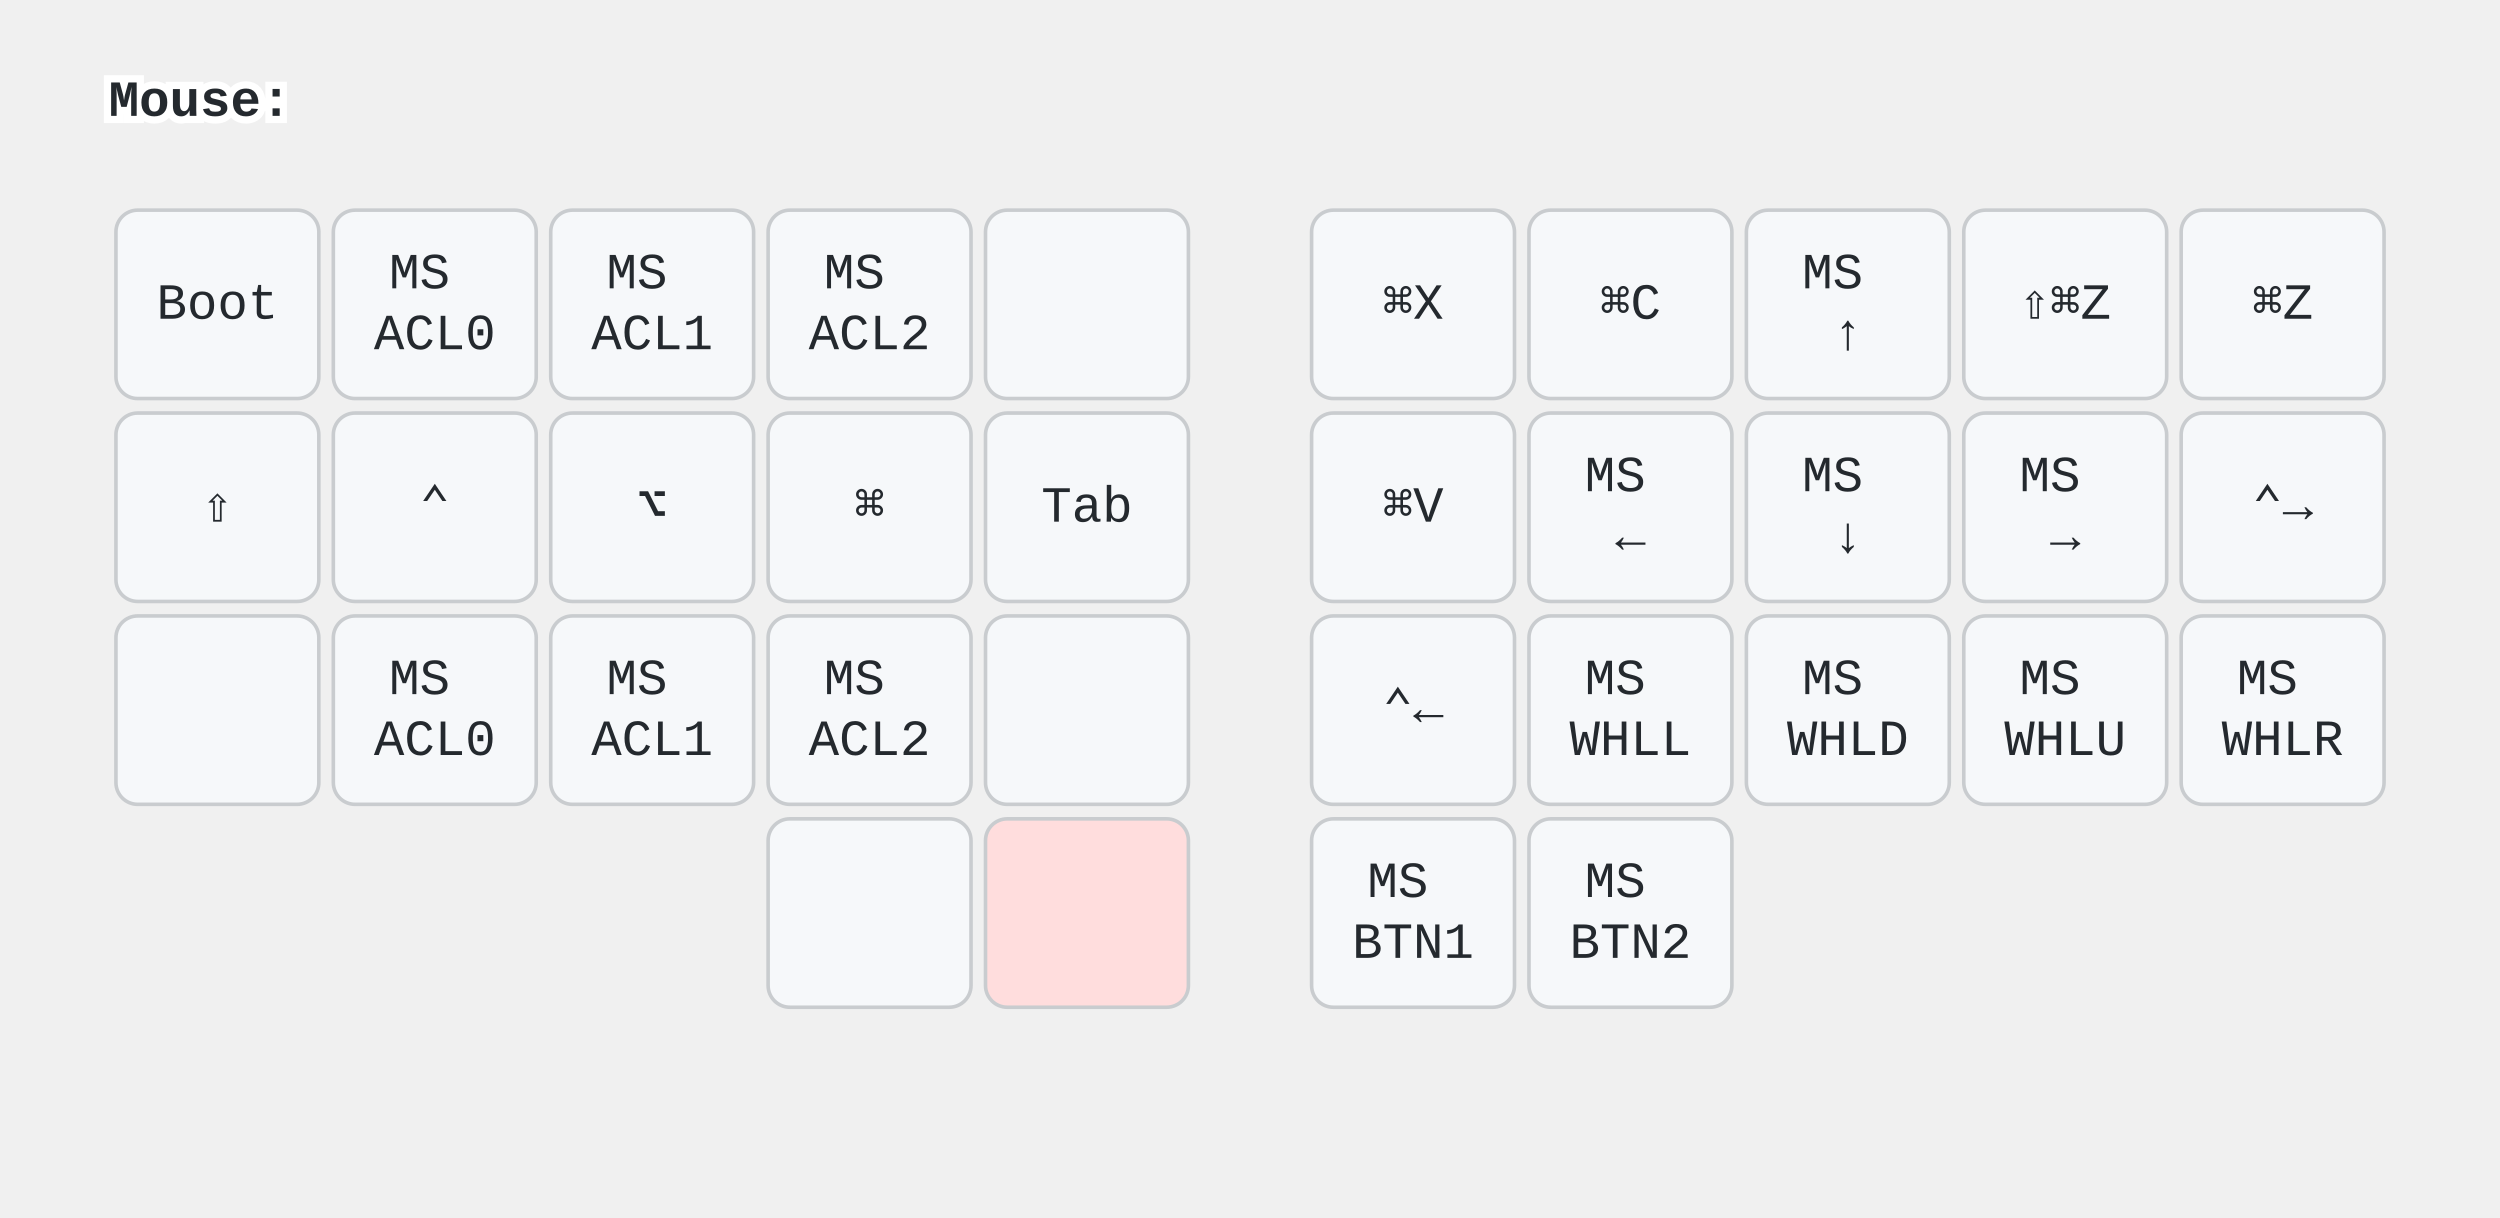
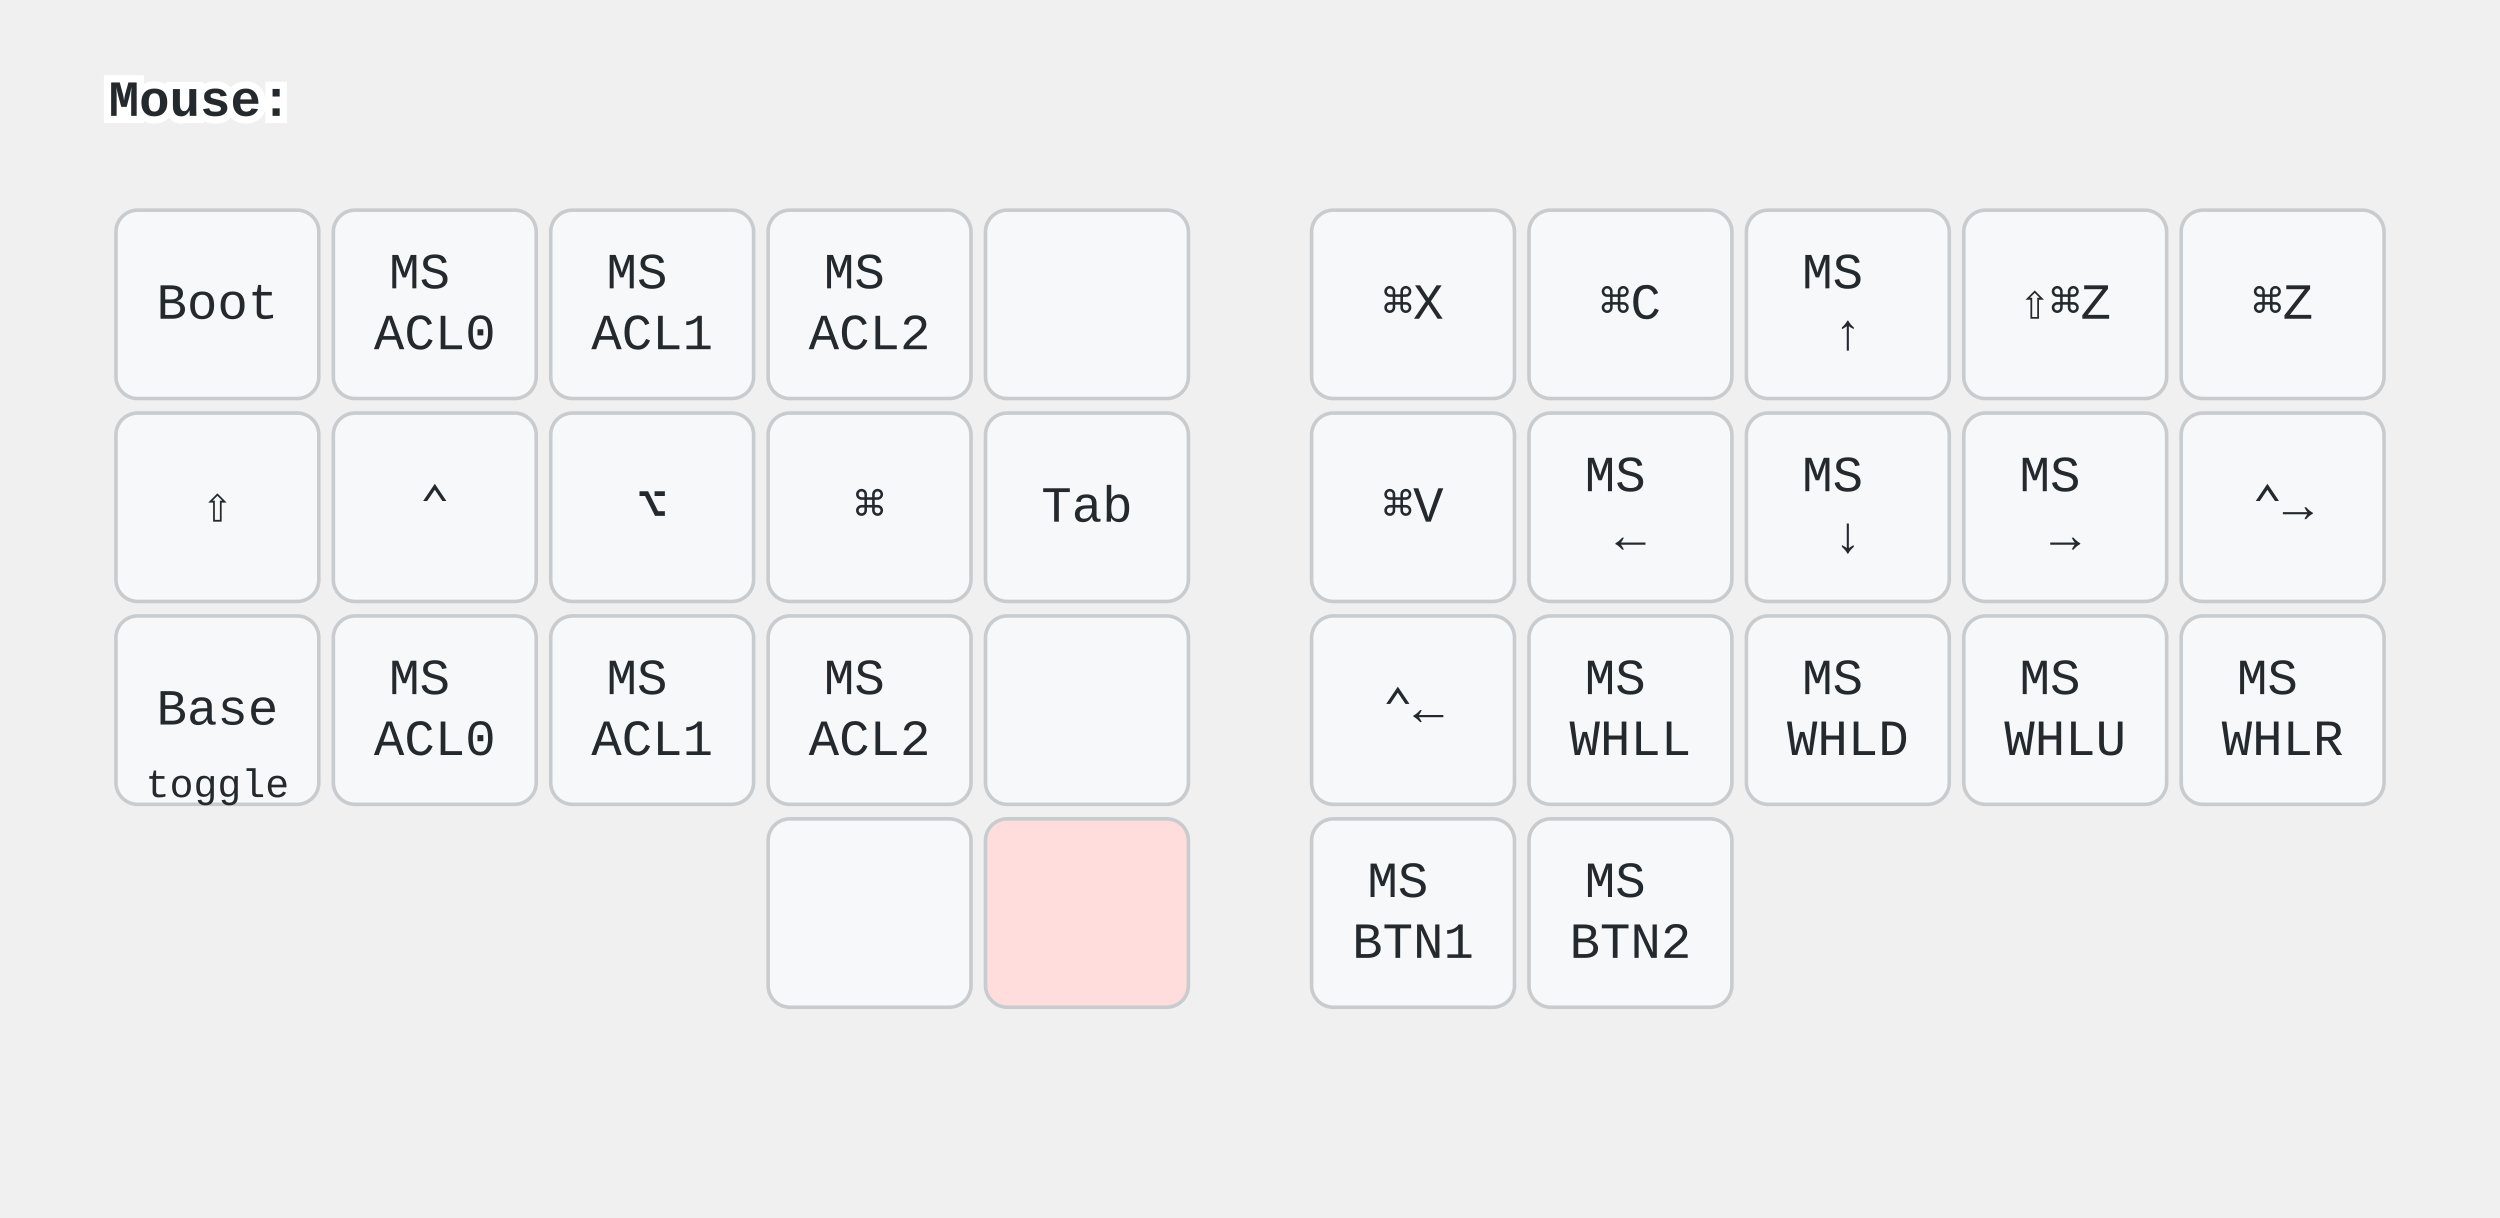
<svg xmlns="http://www.w3.org/2000/svg" width="690" height="336" viewBox="0 0 690 336" class="keymap">
  <style>/* inherit to force styles through use tags */
svg path {
    fill: inherit;
}

/* font and background color specifications */
svg.keymap {
    font-family: SFMono-Regular,Consolas,Liberation Mono,Menlo,monospace;
    font-size: 14px;
    font-kerning: normal;
    text-rendering: optimizeLegibility;
    fill: #24292e;
}

/* default key styling */
rect.key {
    fill: #f6f8fa;
}

rect.key, rect.combo {
    stroke: #c9cccf;
    stroke-width: 1;
}

/* default key side styling, only used is draw_key_sides is set */
rect.side {
    filter: brightness(90%);
}

/* color accent for combo boxes */
rect.combo, rect.combo-separate {
    fill: #cdf;
}

/* color accent for held keys */
rect.held, rect.combo.held {
    fill: #fdd;
}

/* color accent for ghost (optional) keys */
rect.ghost, rect.combo.ghost {
    stroke-dasharray: 4, 4;
    stroke-width: 2;
}

text {
    text-anchor: middle;
    dominant-baseline: middle;
}

/* styling for layer labels */
text.label {
    font-weight: bold;
    text-anchor: start;
    stroke: white;
    stroke-width: 4;
    paint-order: stroke;
}

/* styling for optional footer */
text.footer {
    text-anchor: end;
    dominant-baseline: auto;
    stroke: white;
    stroke-width: 4;
    paint-order: stroke;
}

/* styling for combo tap, and key non-tap label text */
text.combo, text.hold, text.shifted, text.left, text.right, text.tl, text.tr, text.bl, text.br {
    font-size: 11px;
}

text.hold, text.bl, text.br {
    text-anchor: middle;
    dominant-baseline: auto;
}

text.shifted, text.tl, text.tr {
    text-anchor: middle;
    dominant-baseline: hanging;
}

text.left, text.tl, text.bl {
    text-anchor: start;
}

text.right, text.tr, text.br {
    text-anchor: end;
}

text.layer-activator {
    text-decoration: underline;
}

/* styling for hold/shifted label text in combo box */
text.combo.hold, text.combo.shifted, text.combo.left, text.combo.right {
    font-size: 8px;
}

/* lighter symbol for transparent keys */
text.trans {
    fill: #7b7e81;
}

/* styling for combo dendrons */
path.combo {
    stroke-width: 1;
    stroke: gray;
    fill: none;
}

/* Start Tabler Icons Cleanup */
/* cannot use height/width with glyphs */
.icon-tabler &gt; path {
    fill: inherit;
    stroke: inherit;
    stroke-width: 2;
}
/* hide tabler's default box */
.icon-tabler &gt; path[stroke="none"][fill="none"] {
    visibility: hidden;
}
/* End Tabler Icons Cleanup */
</style>
  <g transform="translate(30, 0)" class="layer-Mouse">
    <text x="0" y="28" class="label" id="Mouse">Mouse:</text>
    <g transform="translate(0, 56)">
      <g transform="translate(30, 28)" class="key keypos-0">
        <rect rx="6" ry="6" x="-28" y="-26" width="56" height="52" class="key" />
        <text x="0" y="0" class="key tap">Boot</text>
      </g>
      <g transform="translate(90, 28)" class="key keypos-1">
        <rect rx="6" ry="6" x="-28" y="-26" width="56" height="52" class="key" />
        <text x="0" y="0" class="key tap">
          <tspan x="0" dy="-0.6em">MS</tspan>
          <tspan x="0" dy="1.2em">ACL0</tspan>
        </text>
      </g>
      <g transform="translate(150, 28)" class="key keypos-2">
        <rect rx="6" ry="6" x="-28" y="-26" width="56" height="52" class="key" />
        <text x="0" y="0" class="key tap">
          <tspan x="0" dy="-0.6em">MS</tspan>
          <tspan x="0" dy="1.2em">ACL1</tspan>
        </text>
      </g>
      <g transform="translate(210, 28)" class="key keypos-3">
        <rect rx="6" ry="6" x="-28" y="-26" width="56" height="52" class="key" />
        <text x="0" y="0" class="key tap">
          <tspan x="0" dy="-0.6em">MS</tspan>
          <tspan x="0" dy="1.2em">ACL2</tspan>
        </text>
      </g>
      <g transform="translate(270, 28)" class="key keypos-4">
        <rect rx="6" ry="6" x="-28" y="-26" width="56" height="52" class="key" />
      </g>
      <g transform="translate(360, 28)" class="key keypos-5">
        <rect rx="6" ry="6" x="-28" y="-26" width="56" height="52" class="key" />
        <text x="0" y="0" class="key tap">⌘X</text>
      </g>
      <g transform="translate(420, 28)" class="key keypos-6">
        <rect rx="6" ry="6" x="-28" y="-26" width="56" height="52" class="key" />
        <text x="0" y="0" class="key tap">⌘C</text>
      </g>
      <g transform="translate(480, 28)" class="key keypos-7">
        <rect rx="6" ry="6" x="-28" y="-26" width="56" height="52" class="key" />
        <text x="0" y="0" class="key tap">
          <tspan x="0" dy="-0.6em">MS</tspan>
          <tspan x="0" dy="1.2em">↑</tspan>
        </text>
      </g>
      <g transform="translate(540, 28)" class="key keypos-8">
        <rect rx="6" ry="6" x="-28" y="-26" width="56" height="52" class="key" />
        <text x="0" y="0" class="key tap">⇧⌘Z</text>
      </g>
      <g transform="translate(600, 28)" class="key keypos-9">
        <rect rx="6" ry="6" x="-28" y="-26" width="56" height="52" class="key" />
        <text x="0" y="0" class="key tap">⌘Z</text>
      </g>
      <g transform="translate(30, 84)" class="key keypos-10">
        <rect rx="6" ry="6" x="-28" y="-26" width="56" height="52" class="key" />
        <text x="0" y="0" class="key tap">⇧</text>
      </g>
      <g transform="translate(90, 84)" class="key keypos-11">
        <rect rx="6" ry="6" x="-28" y="-26" width="56" height="52" class="key" />
        <text x="0" y="0" class="key tap">⌃</text>
      </g>
      <g transform="translate(150, 84)" class="key keypos-12">
        <rect rx="6" ry="6" x="-28" y="-26" width="56" height="52" class="key" />
        <text x="0" y="0" class="key tap">⌥</text>
      </g>
      <g transform="translate(210, 84)" class="key keypos-13">
        <rect rx="6" ry="6" x="-28" y="-26" width="56" height="52" class="key" />
        <text x="0" y="0" class="key tap">⌘</text>
      </g>
      <g transform="translate(270, 84)" class="key keypos-14">
        <rect rx="6" ry="6" x="-28" y="-26" width="56" height="52" class="key" />
        <text x="0" y="0" class="key tap">Tab</text>
      </g>
      <g transform="translate(360, 84)" class="key keypos-15">
        <rect rx="6" ry="6" x="-28" y="-26" width="56" height="52" class="key" />
        <text x="0" y="0" class="key tap">⌘V</text>
      </g>
      <g transform="translate(420, 84)" class="key keypos-16">
        <rect rx="6" ry="6" x="-28" y="-26" width="56" height="52" class="key" />
        <text x="0" y="0" class="key tap">
          <tspan x="0" dy="-0.6em">MS</tspan>
          <tspan x="0" dy="1.2em">←</tspan>
        </text>
      </g>
      <g transform="translate(480, 84)" class="key keypos-17">
        <rect rx="6" ry="6" x="-28" y="-26" width="56" height="52" class="key" />
        <text x="0" y="0" class="key tap">
          <tspan x="0" dy="-0.6em">MS</tspan>
          <tspan x="0" dy="1.2em">↓</tspan>
        </text>
      </g>
      <g transform="translate(540, 84)" class="key keypos-18">
        <rect rx="6" ry="6" x="-28" y="-26" width="56" height="52" class="key" />
        <text x="0" y="0" class="key tap">
          <tspan x="0" dy="-0.6em">MS</tspan>
          <tspan x="0" dy="1.2em">→</tspan>
        </text>
      </g>
      <g transform="translate(600, 84)" class="key keypos-19">
        <rect rx="6" ry="6" x="-28" y="-26" width="56" height="52" class="key" />
        <text x="0" y="0" class="key tap">⌃→</text>
      </g>
      <g transform="translate(30, 140)" class="key keypos-20">
        <rect rx="6" ry="6" x="-28" y="-26" width="56" height="52" class="key" />
+         <text x="0" y="0" class="key tap">Base</text>
+         <text x="0" y="24" class="key hold">toggle</text>
      </g>
      <g transform="translate(90, 140)" class="key keypos-21">
        <rect rx="6" ry="6" x="-28" y="-26" width="56" height="52" class="key" />
        <text x="0" y="0" class="key tap">
          <tspan x="0" dy="-0.6em">MS</tspan>
          <tspan x="0" dy="1.2em">ACL0</tspan>
        </text>
      </g>
      <g transform="translate(150, 140)" class="key keypos-22">
        <rect rx="6" ry="6" x="-28" y="-26" width="56" height="52" class="key" />
        <text x="0" y="0" class="key tap">
          <tspan x="0" dy="-0.6em">MS</tspan>
          <tspan x="0" dy="1.2em">ACL1</tspan>
        </text>
      </g>
      <g transform="translate(210, 140)" class="key keypos-23">
        <rect rx="6" ry="6" x="-28" y="-26" width="56" height="52" class="key" />
        <text x="0" y="0" class="key tap">
          <tspan x="0" dy="-0.6em">MS</tspan>
          <tspan x="0" dy="1.2em">ACL2</tspan>
        </text>
      </g>
      <g transform="translate(270, 140)" class="key keypos-24">
        <rect rx="6" ry="6" x="-28" y="-26" width="56" height="52" class="key" />
      </g>
      <g transform="translate(360, 140)" class="key keypos-25">
        <rect rx="6" ry="6" x="-28" y="-26" width="56" height="52" class="key" />
        <text x="0" y="0" class="key tap">⌃←</text>
      </g>
      <g transform="translate(420, 140)" class="key keypos-26">
        <rect rx="6" ry="6" x="-28" y="-26" width="56" height="52" class="key" />
        <text x="0" y="0" class="key tap">
          <tspan x="0" dy="-0.6em">MS</tspan>
          <tspan x="0" dy="1.2em">WHLL</tspan>
        </text>
      </g>
      <g transform="translate(480, 140)" class="key keypos-27">
        <rect rx="6" ry="6" x="-28" y="-26" width="56" height="52" class="key" />
        <text x="0" y="0" class="key tap">
          <tspan x="0" dy="-0.6em">MS</tspan>
          <tspan x="0" dy="1.2em">WHLD</tspan>
        </text>
      </g>
      <g transform="translate(540, 140)" class="key keypos-28">
        <rect rx="6" ry="6" x="-28" y="-26" width="56" height="52" class="key" />
        <text x="0" y="0" class="key tap">
          <tspan x="0" dy="-0.6em">MS</tspan>
          <tspan x="0" dy="1.2em">WHLU</tspan>
        </text>
      </g>
      <g transform="translate(600, 140)" class="key keypos-29">
        <rect rx="6" ry="6" x="-28" y="-26" width="56" height="52" class="key" />
        <text x="0" y="0" class="key tap">
          <tspan x="0" dy="-0.6em">MS</tspan>
          <tspan x="0" dy="1.2em">WHLR</tspan>
        </text>
      </g>
      <g transform="translate(210, 196)" class="key keypos-30">
        <rect rx="6" ry="6" x="-28" y="-26" width="56" height="52" class="key" />
      </g>
      <g transform="translate(270, 196)" class="key held keypos-31">
        <rect rx="6" ry="6" x="-28" y="-26" width="56" height="52" class="key held" />
      </g>
      <g transform="translate(360, 196)" class="key keypos-32">
        <rect rx="6" ry="6" x="-28" y="-26" width="56" height="52" class="key" />
        <text x="0" y="0" class="key tap">
          <tspan x="0" dy="-0.6em">MS</tspan>
          <tspan x="0" dy="1.2em">BTN1</tspan>
        </text>
      </g>
      <g transform="translate(420, 196)" class="key keypos-33">
        <rect rx="6" ry="6" x="-28" y="-26" width="56" height="52" class="key" />
        <text x="0" y="0" class="key tap">
          <tspan x="0" dy="-0.6em">MS</tspan>
          <tspan x="0" dy="1.2em">BTN2</tspan>
        </text>
      </g>
    </g>
  </g>
</svg>
